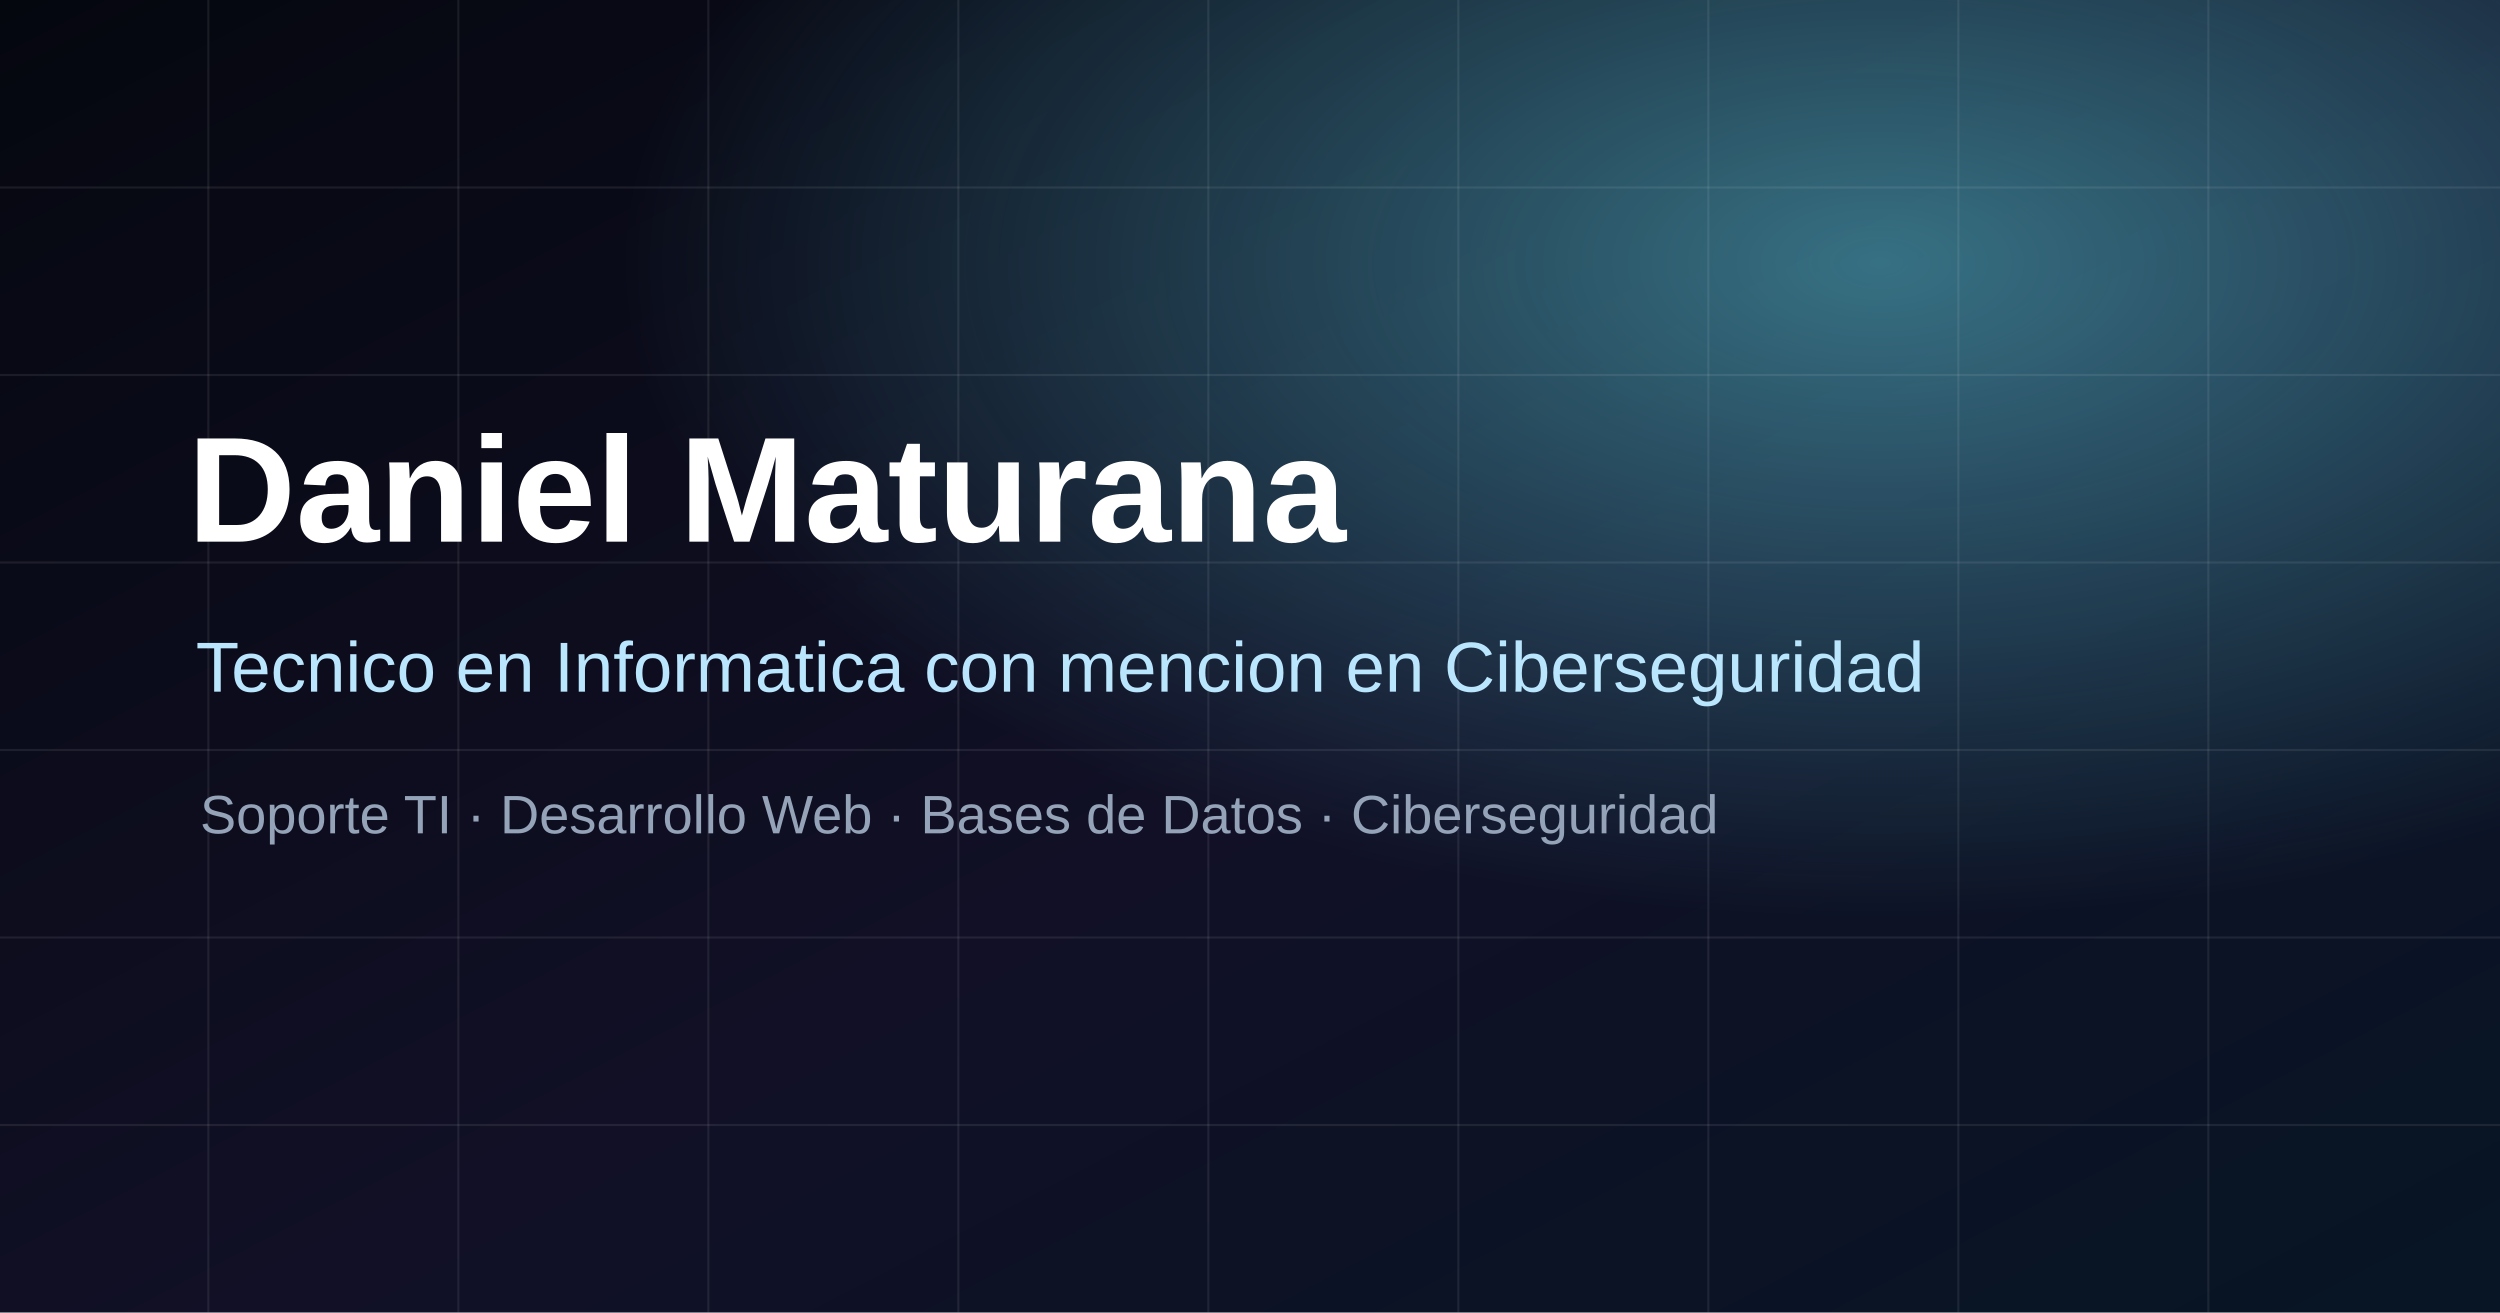
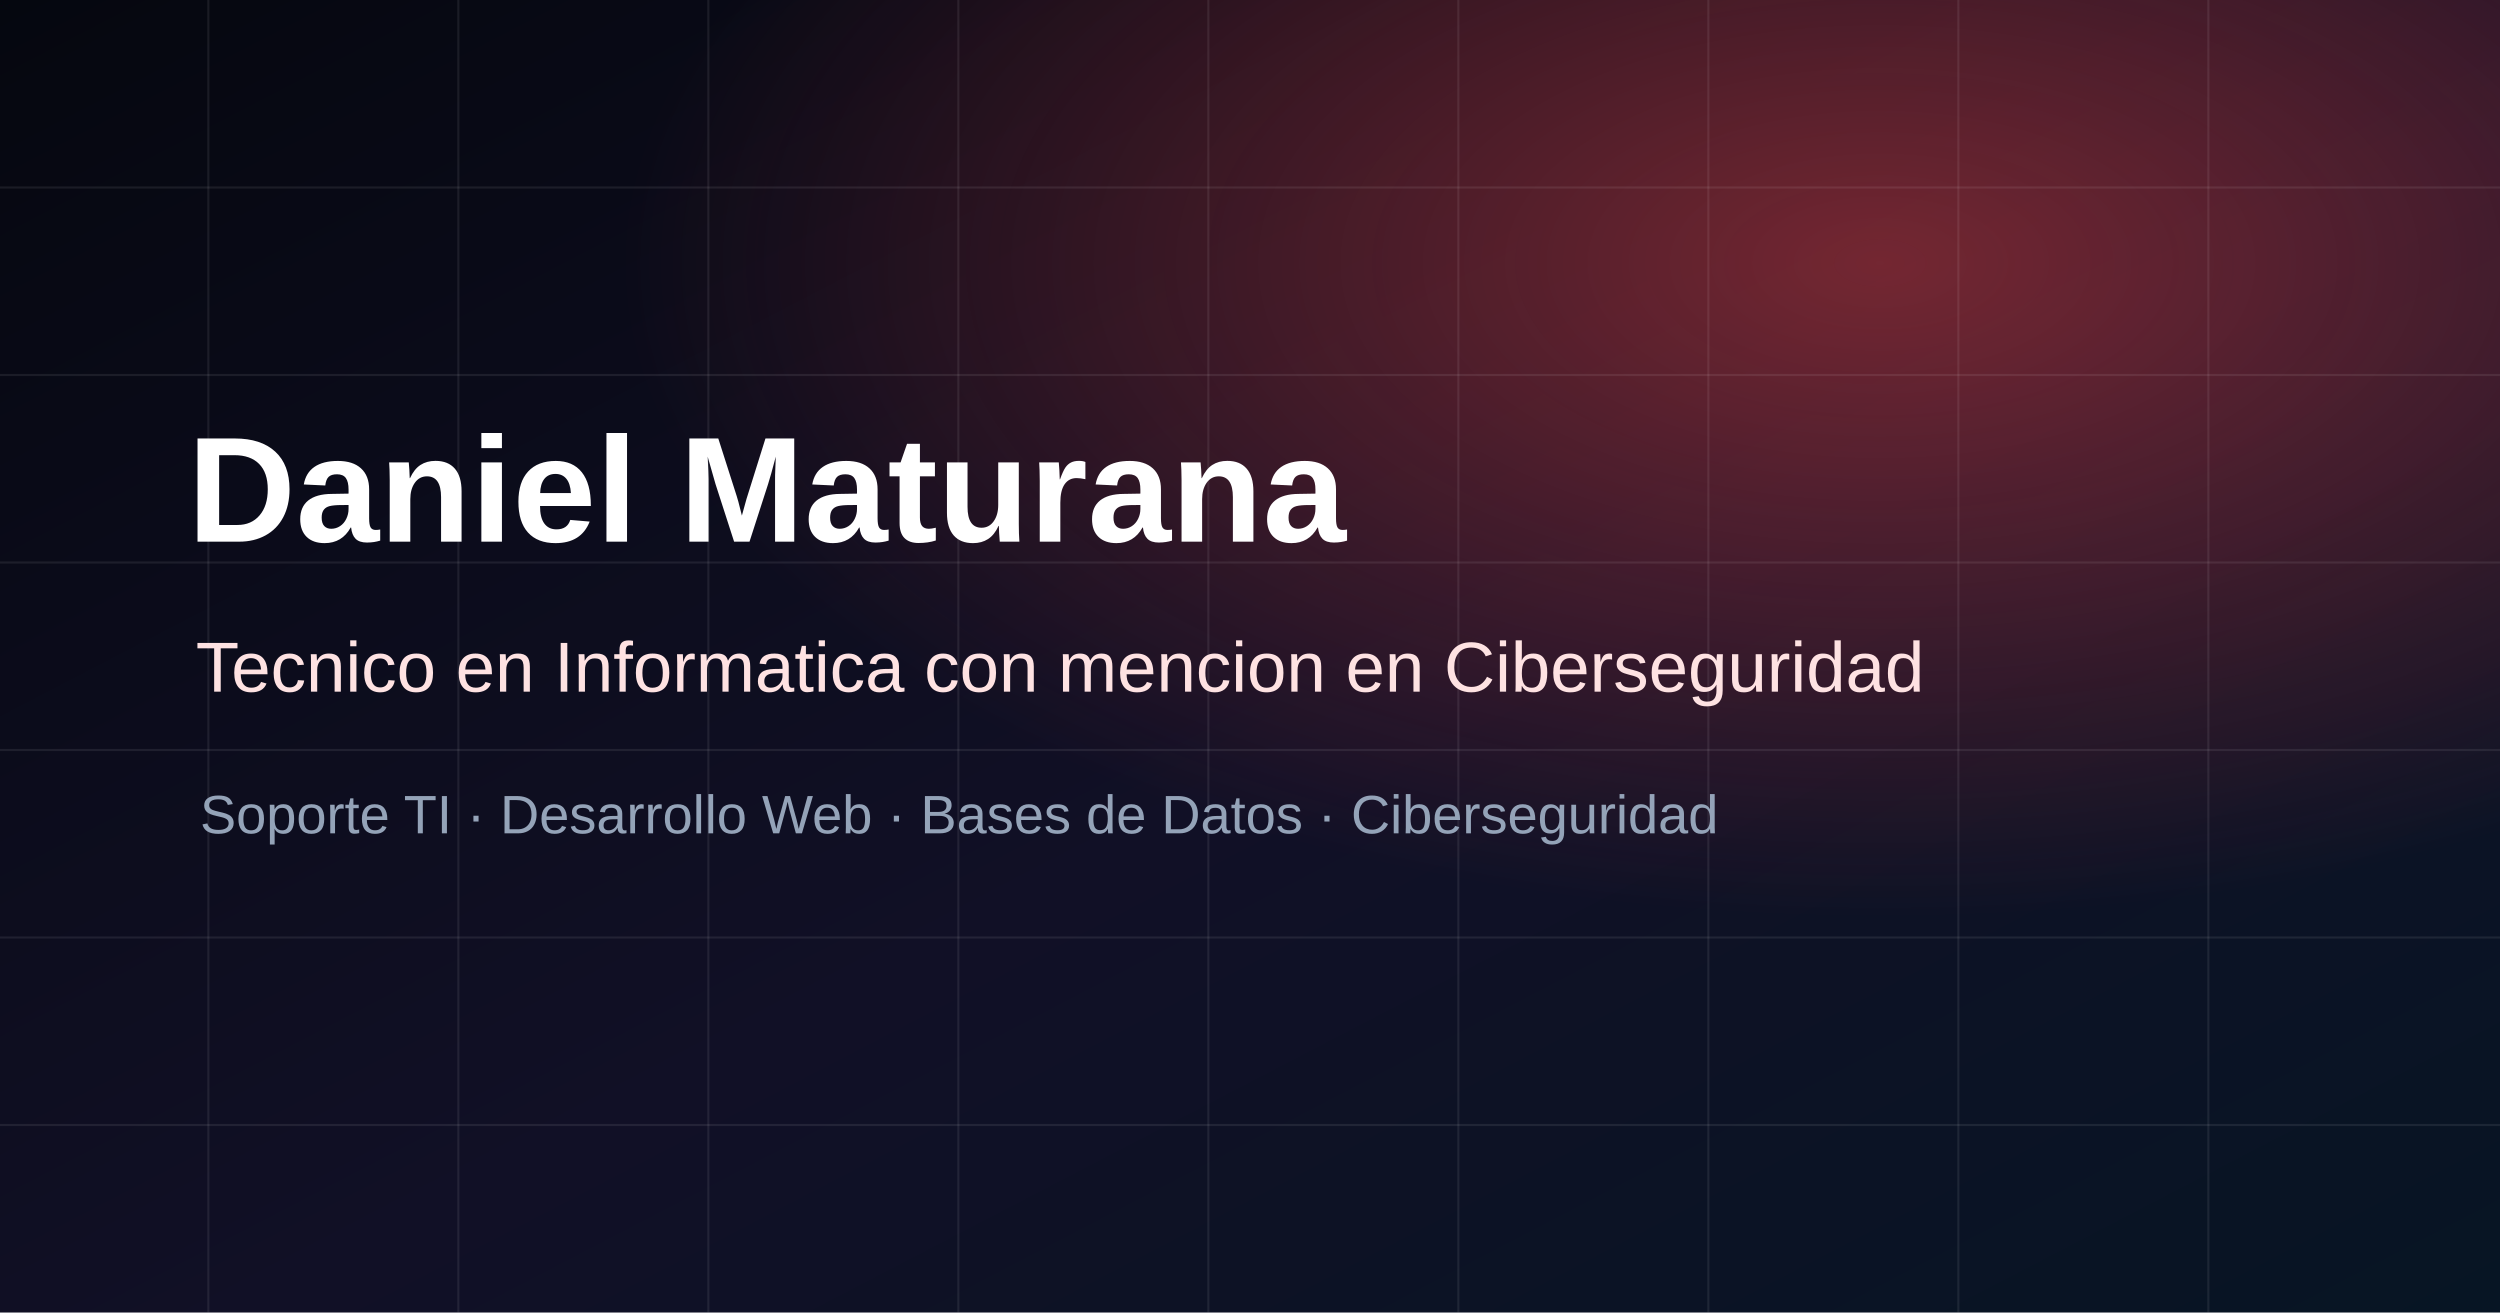
<svg xmlns="http://www.w3.org/2000/svg" width="1200" height="630" viewBox="0 0 1200 630">
  <defs>
    <linearGradient id="g" x1="0" x2="1" y1="0" y2="1">
      <stop stop-color="#05070f" />
      <stop offset=".55" stop-color="#111026" />
      <stop offset="1" stop-color="#071524" />
    </linearGradient>
    <radialGradient id="c" cx=".75" cy=".2" r=".5">
-       <stop stop-color="#67e8f9" stop-opacity=".45" />
-       <stop offset="1" stop-color="#67e8f9" stop-opacity="0" />
+       <stop stop-color="#ef4444" stop-opacity=".45" />
+       <stop offset="1" stop-color="#ef4444" stop-opacity="0" />
    </radialGradient>
  </defs>
  <rect width="1200" height="630" fill="url(#g)" />
  <rect width="1200" height="630" fill="url(#c)" />
  <g fill="none" stroke="#ffffff" stroke-opacity=".08">
    <path d="M0 90h1200M0 180h1200M0 270h1200M0 360h1200M0 450h1200M0 540h1200" />
    <path d="M100 0v630M220 0v630M340 0v630M460 0v630M580 0v630M700 0v630M820 0v630M940 0v630M1060 0v630" />
  </g>
  <text x="90" y="260" fill="#fff" font-family="Arial, sans-serif" font-size="72" font-weight="700">Daniel Maturana</text>
-   <text x="94" y="332" fill="#bae6fd" font-family="Arial, sans-serif" font-size="34">Tecnico en Informatica con mencion en Ciberseguridad</text>
+   <text x="94" y="332" fill="#fee2e2" font-family="Arial, sans-serif" font-size="34">Tecnico en Informatica con mencion en Ciberseguridad</text>
  <text x="96" y="400" fill="#94a3b8" font-family="Arial, sans-serif" font-size="26">Soporte TI · Desarrollo Web · Bases de Datos · Ciberseguridad</text>
</svg>
